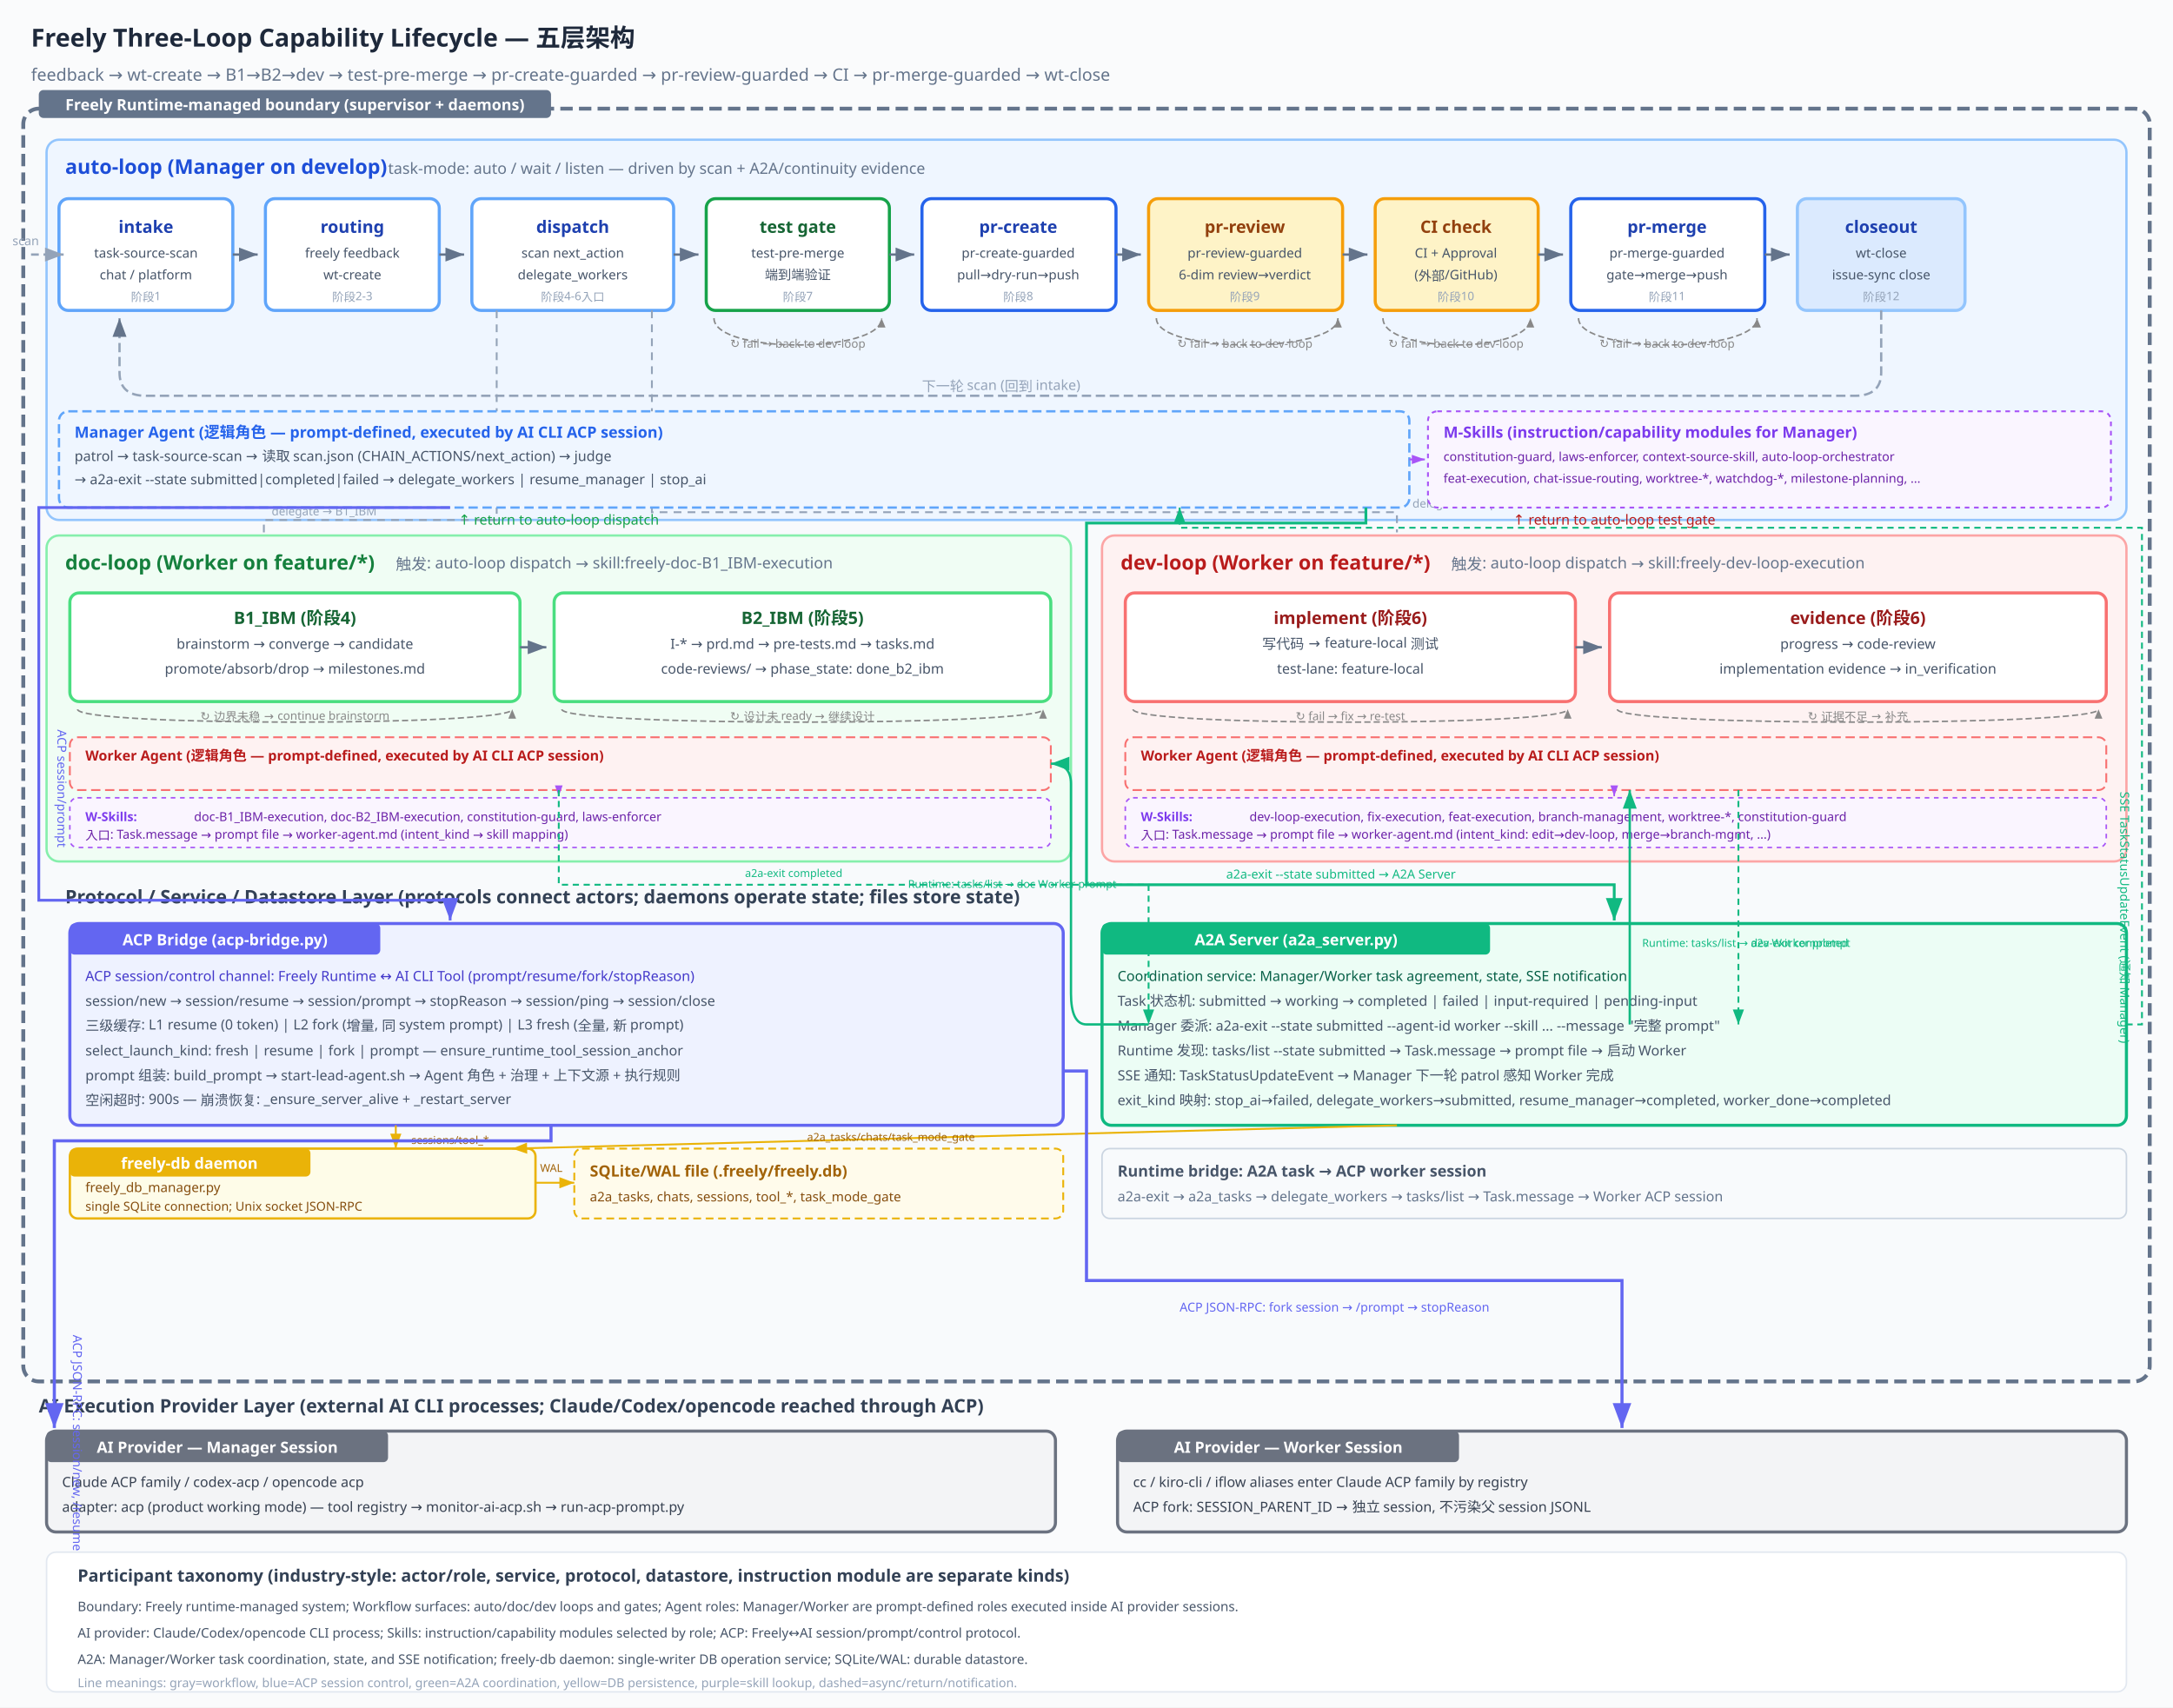
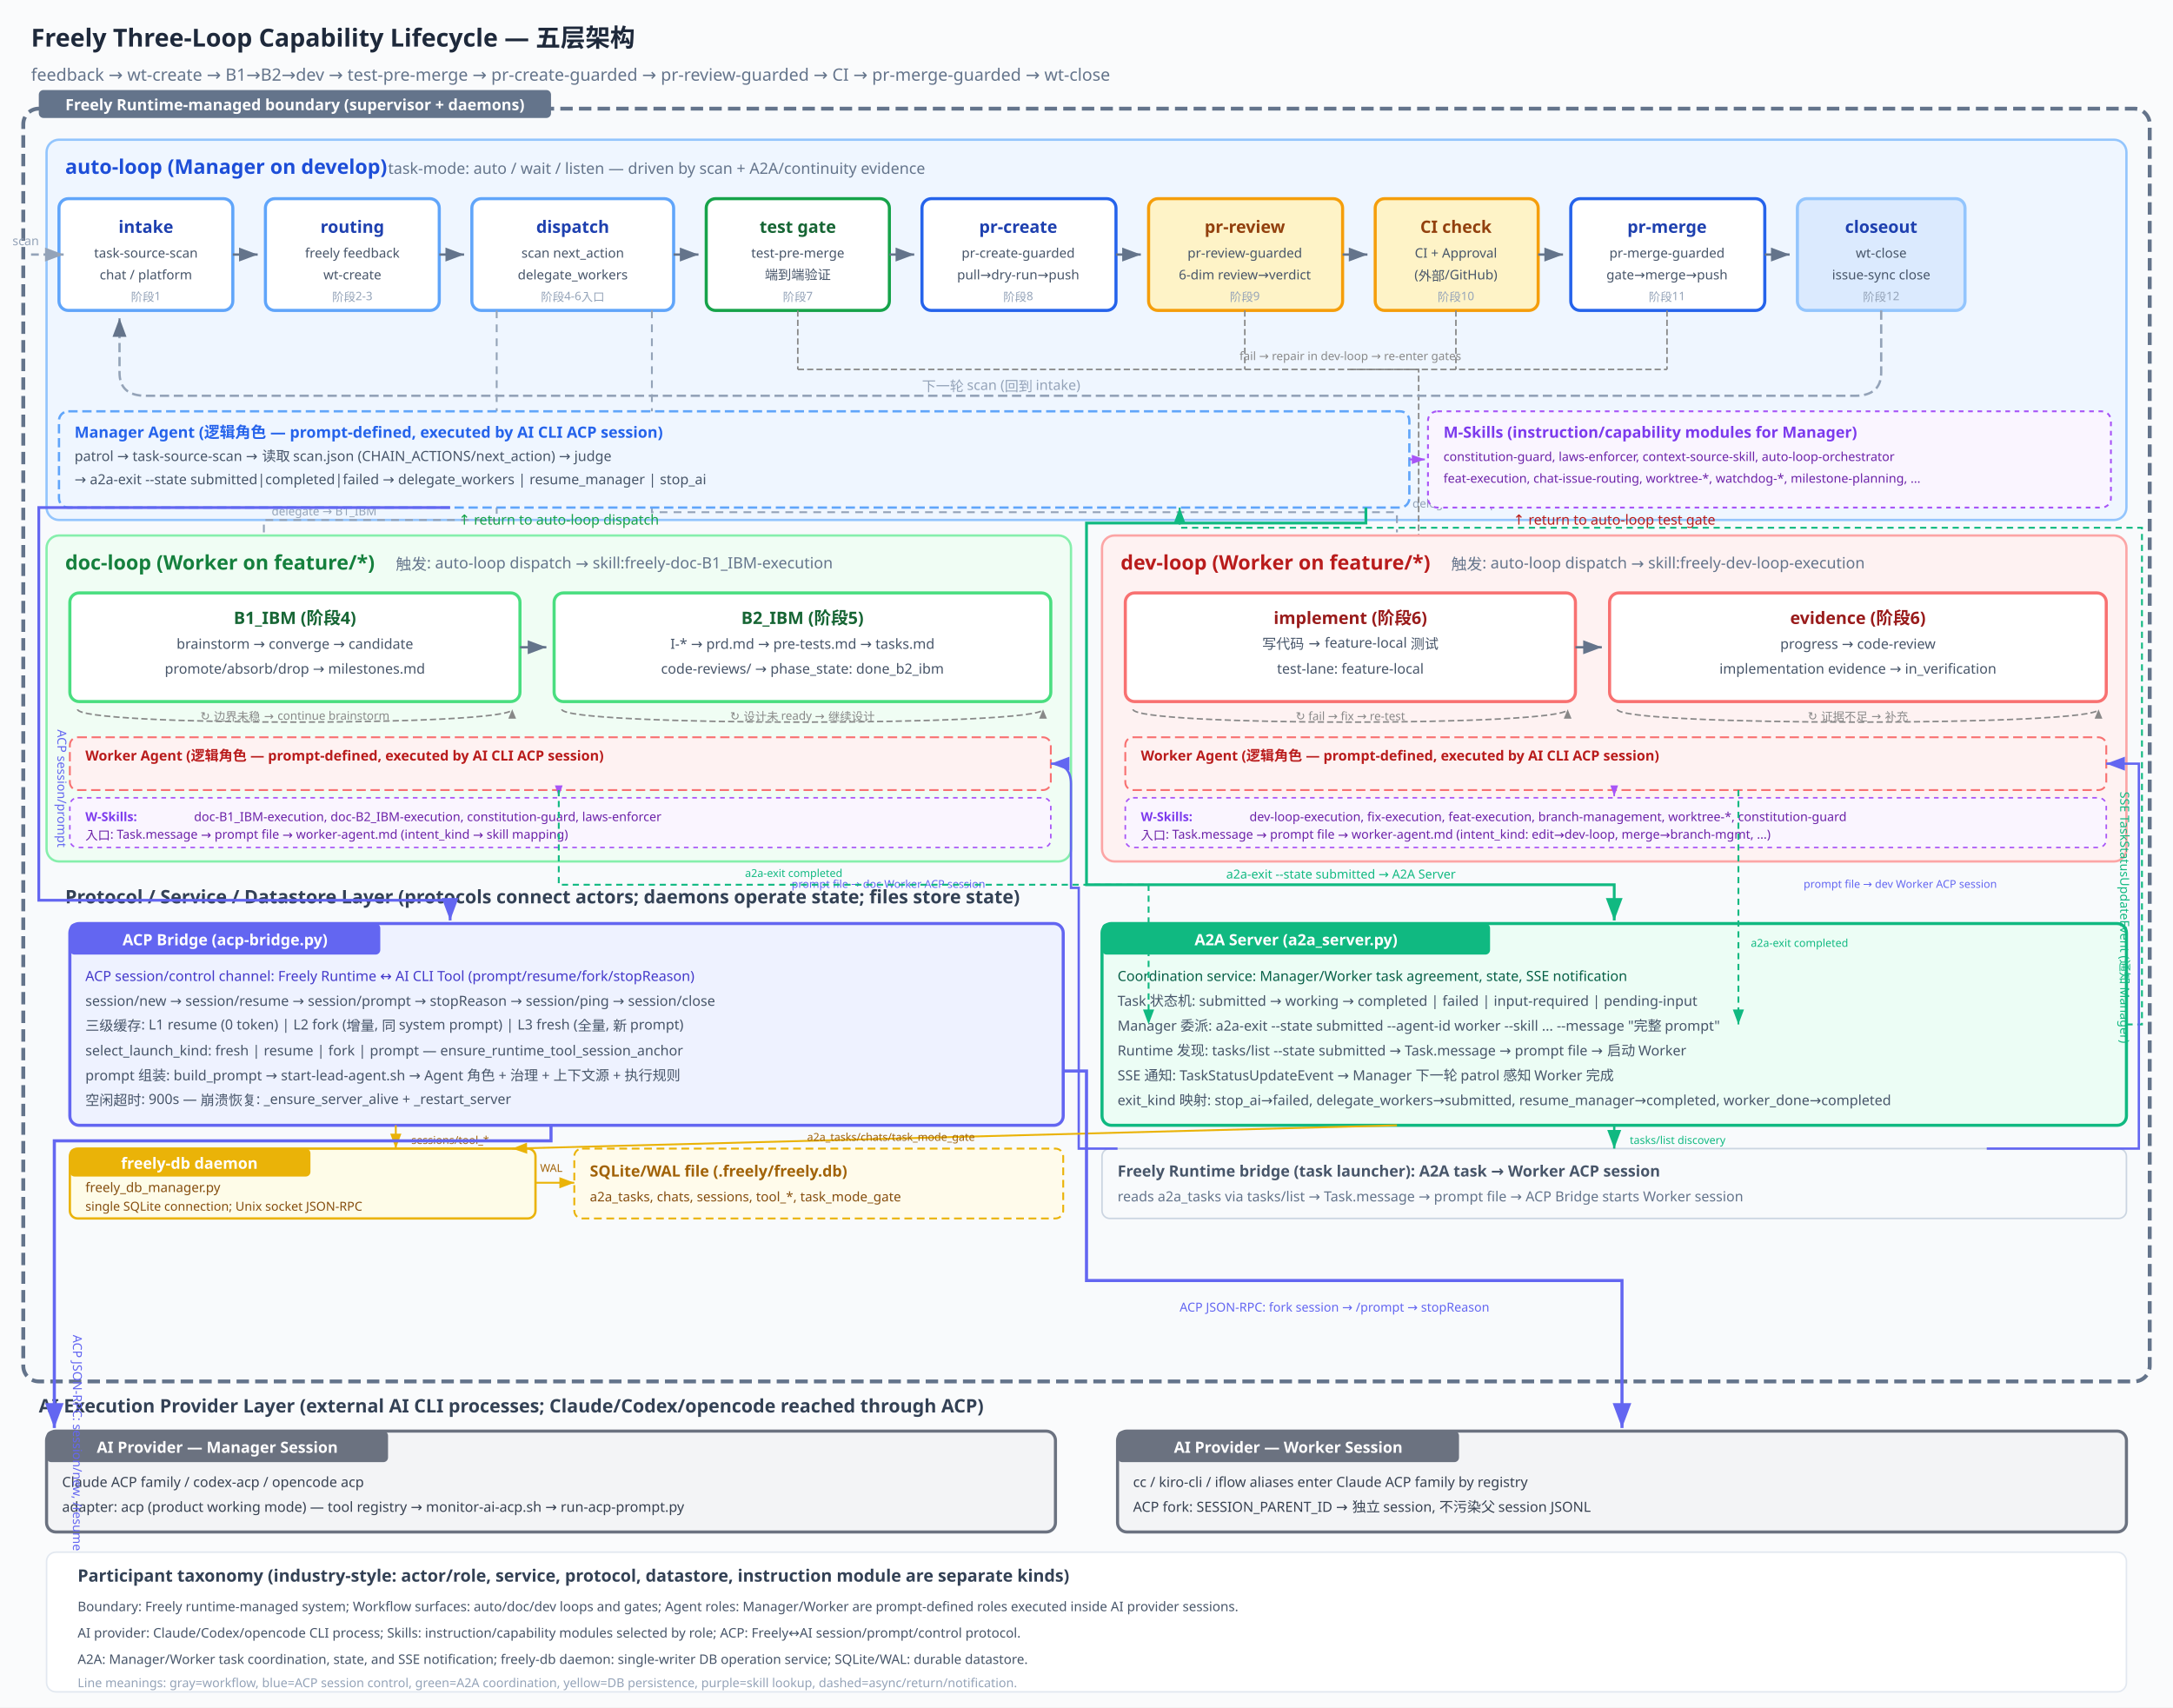
<svg xmlns="http://www.w3.org/2000/svg" viewBox="0 0 1400 1100" width="1400" height="1100">
  <defs>
    <marker id="arrow" markerWidth="8" markerHeight="6" refX="8" refY="3" orient="auto">
      <path d="M0,0 L8,3 L0,6 Z" fill="#64748b" />
    </marker>
    <marker id="arrow-acp" markerWidth="8" markerHeight="6" refX="8" refY="3" orient="auto">
      <path d="M0,0 L8,3 L0,6 Z" fill="#6366f1" />
    </marker>
    <marker id="arrow-a2a" markerWidth="8" markerHeight="6" refX="8" refY="3" orient="auto">
      <path d="M0,0 L8,3 L0,6 Z" fill="#10b981" />
    </marker>
    <marker id="arrow-scan" markerWidth="8" markerHeight="6" refX="8" refY="3" orient="auto">
      <path d="M0,0 L8,3 L0,6 Z" fill="#94a3b8" />
    </marker>
    <marker id="arrow-db" markerWidth="8" markerHeight="6" refX="8" refY="3" orient="auto">
      <path d="M0,0 L8,3 L0,6 Z" fill="#eab308" />
    </marker>
    <marker id="arrow-skill" markerWidth="7" markerHeight="5" refX="7" refY="2.5" orient="auto">
      <path d="M0,0 L7,2.5 L0,5 Z" fill="#a855f7" />
    </marker>
    <marker id="loop-arrow" markerWidth="6" markerHeight="5" refX="6" refY="2.5" orient="auto">
      <path d="M0,0 L6,2.5 L0,5 Z" fill="#888" />
    </marker>
  </defs>
  <rect width="1400" height="1100" fill="#fafbfc" />
  <text x="20" y="30" font-size="16" font-weight="bold" fill="#1e293b" font-family="system-ui, sans-serif">Freely Three-Loop Capability Lifecycle — 五层架构</text>
  <text x="20" y="52" font-size="11" fill="#64748b" font-family="system-ui, sans-serif">feedback → wt-create → B1→B2→dev → test-pre-merge → pr-create-guarded → pr-review-guarded → CI → pr-merge-guarded → wt-close</text>
  <rect x="15" y="70" width="1370" height="820" rx="10" fill="#f8fafc" stroke="#64748b" stroke-width="2.5" stroke-dasharray="8,4" />
  <rect x="25" y="58" width="330" height="18" rx="3" fill="#64748b" />
  <text x="190" y="71" text-anchor="middle" font-size="10" font-weight="bold" fill="white" font-family="system-ui, sans-serif">Freely Runtime-managed boundary (supervisor + daemons)</text>
  <rect x="30" y="90" width="1340" height="245" rx="8" fill="#eff6ff" stroke="#93c5fd" stroke-width="1.5" />
  <text x="42" y="112" font-size="13" font-weight="bold" fill="#1d4ed8" font-family="system-ui, sans-serif">auto-loop (Manager on develop)</text>
  <text x="250" y="112" font-size="10" fill="#64748b" font-family="system-ui, sans-serif">task-mode: auto / wait / listen — driven by scan + A2A/continuity evidence</text>
  <rect x="38" y="128" width="112" height="72" rx="6" fill="white" stroke="#60a5fa" stroke-width="2" />
  <text x="94" y="150" text-anchor="middle" font-size="11" font-weight="bold" fill="#1e40af" font-family="system-ui, sans-serif">intake</text>
  <text x="94" y="166" text-anchor="middle" font-size="8.5" fill="#475569" font-family="system-ui, sans-serif">task-source-scan</text>
  <text x="94" y="180" text-anchor="middle" font-size="8.5" fill="#475569" font-family="system-ui, sans-serif">chat / platform</text>
  <text x="94" y="194" text-anchor="middle" font-size="7.5" fill="#94a3b8" font-family="system-ui, sans-serif">阶段1</text>
  <line x1="150" y1="164" x2="166" y2="164" stroke="#64748b" stroke-width="1.5" marker-end="url(#arrow)" />
  <rect x="171" y="128" width="112" height="72" rx="6" fill="white" stroke="#60a5fa" stroke-width="2" />
  <text x="227" y="150" text-anchor="middle" font-size="11" font-weight="bold" fill="#1e40af" font-family="system-ui, sans-serif">routing</text>
  <text x="227" y="166" text-anchor="middle" font-size="8.5" fill="#475569" font-family="system-ui, sans-serif">freely feedback</text>
  <text x="227" y="180" text-anchor="middle" font-size="8.5" fill="#475569" font-family="system-ui, sans-serif">wt-create</text>
  <text x="227" y="194" text-anchor="middle" font-size="7.5" fill="#94a3b8" font-family="system-ui, sans-serif">阶段2-3</text>
  <line x1="283" y1="164" x2="299" y2="164" stroke="#64748b" stroke-width="1.5" marker-end="url(#arrow)" />
  <rect x="304" y="128" width="130" height="72" rx="6" fill="white" stroke="#60a5fa" stroke-width="2" />
  <text x="369" y="150" text-anchor="middle" font-size="11" font-weight="bold" fill="#1e40af" font-family="system-ui, sans-serif">dispatch</text>
  <text x="369" y="166" text-anchor="middle" font-size="8.5" fill="#475569" font-family="system-ui, sans-serif">scan next_action</text>
  <text x="369" y="180" text-anchor="middle" font-size="8.5" fill="#475569" font-family="system-ui, sans-serif">delegate_workers</text>
  <text x="369" y="194" text-anchor="middle" font-size="7.5" fill="#94a3b8" font-family="system-ui, sans-serif">阶段4-6入口</text>
  <path d="M320,200 L320,335 L170,335 L170,343" fill="none" stroke="#94a3b8" stroke-width="1.2" stroke-dasharray="5,4" />
  <text x="175" y="332" font-size="7.5" fill="#94a3b8" font-family="system-ui, sans-serif">delegate → B1_IBM</text>
  <path d="M420,200 L420,330 L900,330 L900,343" fill="none" stroke="#94a3b8" stroke-width="1.2" stroke-dasharray="5,4" />
  <text x="910" y="327" font-size="7.5" fill="#94a3b8" font-family="system-ui, sans-serif">delegate → implement</text>
  <line x1="434" y1="164" x2="450" y2="164" stroke="#64748b" stroke-width="1.5" marker-end="url(#arrow)" />
  <rect x="455" y="128" width="118" height="72" rx="6" fill="white" stroke="#16a34a" stroke-width="2" />
  <text x="514" y="150" text-anchor="middle" font-size="11" font-weight="bold" fill="#166534" font-family="system-ui, sans-serif">test gate</text>
  <text x="514" y="166" text-anchor="middle" font-size="8.5" fill="#475569" font-family="system-ui, sans-serif">test-pre-merge</text>
  <text x="514" y="180" text-anchor="middle" font-size="8.5" fill="#475569" font-family="system-ui, sans-serif">端到端验证</text>
  <text x="514" y="194" text-anchor="middle" font-size="7.5" fill="#94a3b8" font-family="system-ui, sans-serif">阶段7</text>
-   <path d="M460,205 C460,228 568,228 568,205" fill="none" stroke="#888" stroke-width="1" stroke-dasharray="4,2" marker-end="url(#loop-arrow)" />
-   <text x="514" y="224" text-anchor="middle" font-size="7.5" fill="#888" font-family="system-ui, sans-serif">↻ fail → back to dev-loop</text>
  <line x1="573" y1="164" x2="589" y2="164" stroke="#64748b" stroke-width="1.5" marker-end="url(#arrow)" />
  <rect x="594" y="128" width="125" height="72" rx="6" fill="white" stroke="#2563eb" stroke-width="2" />
  <text x="656" y="150" text-anchor="middle" font-size="11" font-weight="bold" fill="#1e40af" font-family="system-ui, sans-serif">pr-create</text>
  <text x="656" y="166" text-anchor="middle" font-size="8.5" fill="#475569" font-family="system-ui, sans-serif">pr-create-guarded</text>
  <text x="656" y="180" text-anchor="middle" font-size="8.5" fill="#475569" font-family="system-ui, sans-serif">pull→dry-run→push</text>
  <text x="656" y="194" text-anchor="middle" font-size="7.5" fill="#94a3b8" font-family="system-ui, sans-serif">阶段8</text>
  <line x1="719" y1="164" x2="735" y2="164" stroke="#64748b" stroke-width="1.5" marker-end="url(#arrow)" />
  <rect x="740" y="128" width="125" height="72" rx="6" fill="#fef3c7" stroke="#f59e0b" stroke-width="2" />
  <text x="802" y="150" text-anchor="middle" font-size="11" font-weight="bold" fill="#92400e" font-family="system-ui, sans-serif">pr-review</text>
  <text x="802" y="166" text-anchor="middle" font-size="8.5" fill="#475569" font-family="system-ui, sans-serif">pr-review-guarded</text>
  <text x="802" y="180" text-anchor="middle" font-size="8.5" fill="#475569" font-family="system-ui, sans-serif">6-dim review→verdict</text>
  <text x="802" y="194" text-anchor="middle" font-size="7.5" fill="#94a3b8" font-family="system-ui, sans-serif">阶段9</text>
-   <path d="M745,205 C745,228 862,228 862,205" fill="none" stroke="#888" stroke-width="1" stroke-dasharray="4,2" marker-end="url(#loop-arrow)" />
-   <text x="802" y="224" text-anchor="middle" font-size="7.5" fill="#888" font-family="system-ui, sans-serif">↻ fail → back to dev-loop</text>
  <line x1="865" y1="164" x2="881" y2="164" stroke="#64748b" stroke-width="1.5" marker-end="url(#arrow)" />
  <rect x="886" y="128" width="105" height="72" rx="6" fill="#fef3c7" stroke="#f59e0b" stroke-width="2" />
  <text x="938" y="150" text-anchor="middle" font-size="11" font-weight="bold" fill="#92400e" font-family="system-ui, sans-serif">CI check</text>
  <text x="938" y="166" text-anchor="middle" font-size="8.5" fill="#475569" font-family="system-ui, sans-serif">CI + Approval</text>
  <text x="938" y="180" text-anchor="middle" font-size="8.5" fill="#475569" font-family="system-ui, sans-serif">(外部/GitHub)</text>
  <text x="938" y="194" text-anchor="middle" font-size="7.5" fill="#94a3b8" font-family="system-ui, sans-serif">阶段10</text>
-   <path d="M891,205 C891,228 986,228 986,205" fill="none" stroke="#888" stroke-width="1" stroke-dasharray="4,2" marker-end="url(#loop-arrow)" />
-   <text x="938" y="224" text-anchor="middle" font-size="7.5" fill="#888" font-family="system-ui, sans-serif">↻ fail → back to dev-loop</text>
  <line x1="991" y1="164" x2="1007" y2="164" stroke="#64748b" stroke-width="1.5" marker-end="url(#arrow)" />
  <rect x="1012" y="128" width="125" height="72" rx="6" fill="white" stroke="#2563eb" stroke-width="2" />
  <text x="1074" y="150" text-anchor="middle" font-size="11" font-weight="bold" fill="#1e40af" font-family="system-ui, sans-serif">pr-merge</text>
  <text x="1074" y="166" text-anchor="middle" font-size="8.5" fill="#475569" font-family="system-ui, sans-serif">pr-merge-guarded</text>
  <text x="1074" y="180" text-anchor="middle" font-size="8.5" fill="#475569" font-family="system-ui, sans-serif">gate→merge→push</text>
  <text x="1074" y="194" text-anchor="middle" font-size="7.5" fill="#94a3b8" font-family="system-ui, sans-serif">阶段11</text>
-   <path d="M1017,205 C1017,228 1132,228 1132,205" fill="none" stroke="#888" stroke-width="1" stroke-dasharray="4,2" marker-end="url(#loop-arrow)" />
-   <text x="1074" y="224" text-anchor="middle" font-size="7.5" fill="#888" font-family="system-ui, sans-serif">↻ fail → back to dev-loop</text>
+   <path d="M514,200 L514,238 M802,200 L802,238 M938,200 L938,238 M1074,200 L1074,238 M514,238 L1074,238" fill="none" stroke="#888" stroke-width="1" stroke-dasharray="4,2" />
+   <path d="M870,238 L914,238 L914,373 L870,373 L870,382" fill="none" stroke="#888" stroke-width="1" stroke-dasharray="4,2" marker-end="url(#loop-arrow)" />
+   <text x="870" y="232" text-anchor="middle" font-size="7.5" fill="#888" font-family="system-ui, sans-serif">fail → repair in dev-loop → re-enter gates</text>
  <line x1="1137" y1="164" x2="1153" y2="164" stroke="#64748b" stroke-width="1.5" marker-end="url(#arrow)" />
  <rect x="1158" y="128" width="108" height="72" rx="6" fill="#dbeafe" stroke="#93c5fd" stroke-width="2" />
  <text x="1212" y="150" text-anchor="middle" font-size="11" font-weight="bold" fill="#1e40af" font-family="system-ui, sans-serif">closeout</text>
  <text x="1212" y="166" text-anchor="middle" font-size="8.5" fill="#475569" font-family="system-ui, sans-serif">wt-close</text>
  <text x="1212" y="180" text-anchor="middle" font-size="8.5" fill="#475569" font-family="system-ui, sans-serif">issue-sync close</text>
  <text x="1212" y="194" text-anchor="middle" font-size="7.5" fill="#94a3b8" font-family="system-ui, sans-serif">阶段12</text>
  <path d="M1212,200 L1212,240 Q1212,255 1195,255 L94,255 Q77,255 77,240 L77,205" fill="none" stroke="#94a3b8" stroke-width="1.5" stroke-dasharray="6,3" marker-end="url(#arrow)" />
  <text x="645" y="252" text-anchor="middle" font-size="9" fill="#94a3b8" font-family="system-ui, sans-serif">下一轮 scan (回到 intake)</text>
  <rect x="38" y="265" width="870" height="62" rx="6" fill="#eff6ff" stroke="#60a5fa" stroke-width="1.5" stroke-dasharray="6,3" />
  <text x="48" y="282" font-size="10" font-weight="bold" fill="#2563eb" font-family="system-ui, sans-serif">Manager Agent (逻辑角色 — prompt-defined, executed by AI CLI ACP session)</text>
  <text x="48" y="297" font-size="9" fill="#475569" font-family="system-ui, sans-serif">patrol → task-source-scan → 读取 scan.json (CHAIN_ACTIONS/next_action) → judge</text>
  <text x="48" y="312" font-size="9" fill="#475569" font-family="system-ui, sans-serif">→ a2a-exit --state submitted|completed|failed → delegate_workers | resume_manager | stop_ai</text>
  <rect x="920" y="265" width="440" height="62" rx="6" fill="#faf5ff" stroke="#a855f7" stroke-width="1.2" stroke-dasharray="3,3" />
  <text x="930" y="282" font-size="10" font-weight="bold" fill="#7c3aed" font-family="system-ui, sans-serif">M-Skills (instruction/capability modules for Manager)</text>
  <text x="930" y="297" font-size="8" fill="#6b21a8" font-family="system-ui, sans-serif">constitution-guard, laws-enforcer, context-source-skill, auto-loop-orchestrator</text>
  <text x="930" y="311" font-size="8" fill="#6b21a8" font-family="system-ui, sans-serif">feat-execution, chat-issue-routing, worktree-*, watchdog-*, milestone-planning, ...</text>
  <line x1="908" y1="296" x2="918" y2="296" stroke="#a855f7" stroke-width="1.2" marker-end="url(#arrow-skill)" />
  <rect x="30" y="345" width="660" height="210" rx="8" fill="#f0fdf4" stroke="#86efac" stroke-width="1.5" />
  <text x="42" y="367" font-size="13" font-weight="bold" fill="#15803d" font-family="system-ui, sans-serif">doc-loop (Worker on feature/*)</text>
  <text x="255" y="367" font-size="10" fill="#64748b" font-family="system-ui, sans-serif">触发: auto-loop dispatch → skill:freely-doc-B1_IBM-execution</text>
  <rect x="45" y="382" width="290" height="70" rx="6" fill="white" stroke="#4ade80" stroke-width="2" />
  <text x="190" y="402" text-anchor="middle" font-size="11" font-weight="bold" fill="#166534" font-family="system-ui, sans-serif">B1_IBM (阶段4)</text>
  <text x="190" y="418" text-anchor="middle" font-size="9" fill="#475569" font-family="system-ui, sans-serif">brainstorm → converge → candidate</text>
  <text x="190" y="434" text-anchor="middle" font-size="9" fill="#475569" font-family="system-ui, sans-serif">promote/absorb/drop → milestones.md</text>
  <path d="M50,457 C50,468 330,468 330,457" fill="none" stroke="#888" stroke-width="1" stroke-dasharray="4,2" marker-end="url(#loop-arrow)" />
  <text x="190" y="464" text-anchor="middle" font-size="7.5" fill="#888" font-family="system-ui, sans-serif">↻ 边界未稳 → continue brainstorm</text>
  <line x1="335" y1="417" x2="352" y2="417" stroke="#64748b" stroke-width="1.5" marker-end="url(#arrow)" />
  <rect x="357" y="382" width="320" height="70" rx="6" fill="white" stroke="#4ade80" stroke-width="2" />
  <text x="517" y="402" text-anchor="middle" font-size="11" font-weight="bold" fill="#166534" font-family="system-ui, sans-serif">B2_IBM (阶段5)</text>
  <text x="517" y="418" text-anchor="middle" font-size="9" fill="#475569" font-family="system-ui, sans-serif">I-* → prd.md → pre-tests.md → tasks.md</text>
  <text x="517" y="434" text-anchor="middle" font-size="9" fill="#475569" font-family="system-ui, sans-serif">code-reviews/ → phase_state: done_b2_ibm</text>
  <path d="M362,457 C362,468 672,468 672,457" fill="none" stroke="#888" stroke-width="1" stroke-dasharray="4,2" marker-end="url(#loop-arrow)" />
  <text x="517" y="464" text-anchor="middle" font-size="7.5" fill="#888" font-family="system-ui, sans-serif">↻ 设计未 ready → 继续设计</text>
  <rect x="45" y="475" width="632" height="34" rx="5" fill="#fef2f2" stroke="#f87171" stroke-width="1.2" stroke-dasharray="6,3" />
  <text x="55" y="490" font-size="9" font-weight="bold" fill="#b91c1c" font-family="system-ui, sans-serif">Worker Agent (逻辑角色 — prompt-defined, executed by AI CLI ACP session)</text>
  <rect x="45" y="514" width="632" height="32" rx="5" fill="#faf5ff" stroke="#a855f7" stroke-width="1" stroke-dasharray="3,3" />
  <text x="55" y="529" font-size="8" font-weight="bold" fill="#7c3aed" font-family="system-ui, sans-serif">W-Skills:</text>
  <text x="125" y="529" font-size="8" fill="#6b21a8" font-family="system-ui, sans-serif">doc-B1_IBM-execution, doc-B2_IBM-execution, constitution-guard, laws-enforcer</text>
  <text x="55" y="541" font-size="8" fill="#6b21a8" font-family="system-ui, sans-serif">入口: Task.message → prompt file → worker-agent.md (intent_kind → skill mapping)</text>
  <line x1="360" y1="509" x2="360" y2="513" stroke="#a855f7" stroke-width="1" marker-end="url(#arrow-skill)" />
  <text x="360" y="338" text-anchor="middle" font-size="9" fill="#16a34a" font-family="system-ui, sans-serif">↑ return to auto-loop dispatch</text>
  <rect x="710" y="345" width="660" height="210" rx="8" fill="#fef2f2" stroke="#fca5a5" stroke-width="1.5" />
  <text x="722" y="367" font-size="13" font-weight="bold" fill="#b91c1c" font-family="system-ui, sans-serif">dev-loop (Worker on feature/*)</text>
  <text x="935" y="367" font-size="10" fill="#64748b" font-family="system-ui, sans-serif">触发: auto-loop dispatch → skill:freely-dev-loop-execution</text>
  <rect x="725" y="382" width="290" height="70" rx="6" fill="white" stroke="#f87171" stroke-width="2" />
  <text x="870" y="402" text-anchor="middle" font-size="11" font-weight="bold" fill="#991b1b" font-family="system-ui, sans-serif">implement (阶段6)</text>
  <text x="870" y="418" text-anchor="middle" font-size="9" fill="#475569" font-family="system-ui, sans-serif">写代码 → feature-local 测试</text>
  <text x="870" y="434" text-anchor="middle" font-size="9" fill="#475569" font-family="system-ui, sans-serif">test-lane: feature-local</text>
  <path d="M730,457 C730,468 1010,468 1010,457" fill="none" stroke="#888" stroke-width="1" stroke-dasharray="4,2" marker-end="url(#loop-arrow)" />
  <text x="870" y="464" text-anchor="middle" font-size="7.5" fill="#888" font-family="system-ui, sans-serif">↻ fail → fix → re-test</text>
  <line x1="1015" y1="417" x2="1032" y2="417" stroke="#64748b" stroke-width="1.5" marker-end="url(#arrow)" />
  <rect x="1037" y="382" width="320" height="70" rx="6" fill="white" stroke="#f87171" stroke-width="2" />
  <text x="1197" y="402" text-anchor="middle" font-size="11" font-weight="bold" fill="#991b1b" font-family="system-ui, sans-serif">evidence (阶段6)</text>
  <text x="1197" y="418" text-anchor="middle" font-size="9" fill="#475569" font-family="system-ui, sans-serif">progress → code-review</text>
  <text x="1197" y="434" text-anchor="middle" font-size="9" fill="#475569" font-family="system-ui, sans-serif">implementation evidence → in_verification</text>
  <path d="M1042,457 C1042,468 1352,468 1352,457" fill="none" stroke="#888" stroke-width="1" stroke-dasharray="4,2" marker-end="url(#loop-arrow)" />
  <text x="1197" y="464" text-anchor="middle" font-size="7.5" fill="#888" font-family="system-ui, sans-serif">↻ 证据不足 → 补充</text>
  <rect x="725" y="475" width="632" height="34" rx="5" fill="#fef2f2" stroke="#f87171" stroke-width="1.2" stroke-dasharray="6,3" />
  <text x="735" y="490" font-size="9" font-weight="bold" fill="#b91c1c" font-family="system-ui, sans-serif">Worker Agent (逻辑角色 — prompt-defined, executed by AI CLI ACP session)</text>
  <rect x="725" y="514" width="632" height="32" rx="5" fill="#faf5ff" stroke="#a855f7" stroke-width="1" stroke-dasharray="3,3" />
  <text x="735" y="529" font-size="8" font-weight="bold" fill="#7c3aed" font-family="system-ui, sans-serif">W-Skills:</text>
  <text x="805" y="529" font-size="8" fill="#6b21a8" font-family="system-ui, sans-serif">dev-loop-execution, fix-execution, feat-execution, branch-management, worktree-*, constitution-guard</text>
  <text x="735" y="541" font-size="8" fill="#6b21a8" font-family="system-ui, sans-serif">入口: Task.message → prompt file → worker-agent.md (intent_kind: edit→dev-loop, merge→branch-mgmt, ...)</text>
  <line x1="1040" y1="509" x2="1040" y2="513" stroke="#a855f7" stroke-width="1" marker-end="url(#arrow-skill)" />
  <text x="1040" y="338" text-anchor="middle" font-size="9" fill="#b91c1c" font-family="system-ui, sans-serif">↑ return to auto-loop test gate</text>
  <text x="42" y="582" font-size="12" font-weight="bold" fill="#334155" font-family="system-ui, sans-serif">Protocol / Service / Datastore Layer (protocols connect actors; daemons operate state; files store state)</text>
  <rect x="45" y="595" width="640" height="130" rx="6" fill="#eef2ff" stroke="#6366f1" stroke-width="2" />
  <rect x="45" y="595" width="200" height="20" rx="3" fill="#6366f1" />
  <text x="145" y="609" text-anchor="middle" font-size="10" font-weight="bold" fill="white" font-family="system-ui, sans-serif">ACP Bridge (acp-bridge.py)</text>
  <text x="55" y="632" font-size="9" fill="#4338ca" font-family="system-ui, sans-serif">ACP session/control channel: Freely Runtime ↔ AI CLI Tool (prompt/resume/fork/stopReason)</text>
  <text x="55" y="648" font-size="9" fill="#475569" font-family="system-ui, sans-serif">session/new → session/resume → session/prompt → stopReason → session/ping → session/close</text>
  <text x="55" y="664" font-size="9" fill="#475569" font-family="system-ui, sans-serif">三级缓存: L1 resume (0 token) | L2 fork (增量, 同 system prompt) | L3 fresh (全量, 新 prompt)</text>
  <text x="55" y="680" font-size="9" fill="#475569" font-family="system-ui, sans-serif">select_launch_kind: fresh | resume | fork | prompt — ensure_runtime_tool_session_anchor</text>
  <text x="55" y="696" font-size="9" fill="#475569" font-family="system-ui, sans-serif">prompt 组装: build_prompt → start-lead-agent.sh → Agent 角色 + 治理 + 上下文源 + 执行规则</text>
  <text x="55" y="712" font-size="9" fill="#475569" font-family="system-ui, sans-serif">空闲超时: 900s — 崩溃恢复: _ensure_server_alive + _restart_server</text>
  <rect x="710" y="595" width="660" height="130" rx="6" fill="#ecfdf5" stroke="#10b981" stroke-width="2" />
  <rect x="710" y="595" width="250" height="20" rx="3" fill="#10b981" />
  <text x="835" y="609" text-anchor="middle" font-size="10" font-weight="bold" fill="white" font-family="system-ui, sans-serif">A2A Server (a2a_server.py)</text>
  <text x="720" y="632" font-size="9" fill="#065f46" font-family="system-ui, sans-serif">Coordination service: Manager/Worker task agreement, state, SSE notification</text>
  <text x="720" y="648" font-size="9" fill="#475569" font-family="system-ui, sans-serif">Task 状态机: submitted → working → completed | failed | input-required | pending-input</text>
  <text x="720" y="664" font-size="9" fill="#475569" font-family="system-ui, sans-serif">Manager 委派: a2a-exit --state submitted --agent-id worker --skill ... --message "完整 prompt"</text>
  <text x="720" y="680" font-size="9" fill="#475569" font-family="system-ui, sans-serif">Runtime 发现: tasks/list --state submitted → Task.message → prompt file → 启动 Worker</text>
  <text x="720" y="696" font-size="9" fill="#475569" font-family="system-ui, sans-serif">SSE 通知: TaskStatusUpdateEvent → Manager 下一轮 patrol 感知 Worker 完成</text>
  <text x="720" y="712" font-size="9" fill="#475569" font-family="system-ui, sans-serif">exit_kind 映射: stop_ai→failed, delegate_workers→submitted, resume_manager→completed, worker_done→completed</text>
  <rect x="45" y="740" width="300" height="45" rx="5" fill="#fefce8" stroke="#eab308" stroke-width="1.5" />
  <rect x="45" y="740" width="155" height="18" rx="3" fill="#eab308" />
  <text x="122" y="753" text-anchor="middle" font-size="10" font-weight="bold" fill="white" font-family="system-ui, sans-serif">freely-db daemon</text>
  <text x="55" y="768" font-size="8.5" fill="#854d0e" font-family="system-ui, sans-serif">freely_db_manager.py</text>
  <text x="55" y="780" font-size="8" fill="#854d0e" font-family="system-ui, sans-serif">single SQLite connection; Unix socket JSON-RPC</text>
  <rect x="370" y="740" width="315" height="45" rx="5" fill="#fffbeb" stroke="#eab308" stroke-width="1.2" stroke-dasharray="5,3" />
  <text x="380" y="758" font-size="10" font-weight="bold" fill="#a16207" font-family="system-ui, sans-serif">SQLite/WAL file (.freely/freely.db)</text>
  <text x="380" y="774" font-size="8.5" fill="#854d0e" font-family="system-ui, sans-serif">a2a_tasks, chats, sessions, tool_*, task_mode_gate</text>
  <line x1="345" y1="762" x2="370" y2="762" stroke="#eab308" stroke-width="1.2" marker-end="url(#arrow-db)" />
  <text x="348" y="755" font-size="7" fill="#a16207" font-family="system-ui, sans-serif">WAL</text>
  <rect x="710" y="740" width="660" height="45" rx="5" fill="#f8fafc" stroke="#cbd5e1" stroke-width="1" />
-   <text x="720" y="758" font-size="10" font-weight="bold" fill="#475569" font-family="system-ui, sans-serif">Runtime bridge: A2A task → ACP worker session</text>
-   <text x="720" y="774" font-size="9" fill="#64748b" font-family="system-ui, sans-serif">a2a-exit → a2a_tasks → delegate_workers → tasks/list → Task.message → Worker ACP session</text>
+   <text x="720" y="758" font-size="10" font-weight="bold" fill="#475569" font-family="system-ui, sans-serif">Freely Runtime bridge (task launcher): A2A task → Worker ACP session</text>
+   <text x="720" y="774" font-size="9" fill="#64748b" font-family="system-ui, sans-serif">reads a2a_tasks via tasks/list → Task.message → prompt file → ACP Bridge starts Worker session</text>
  <path d="M290,327 L25,327 L25,580 L290,580 L290,593" fill="none" stroke="#6366f1" stroke-width="1.8" marker-end="url(#arrow-acp)" />
  <text x="37" y="470" font-size="8" fill="#6366f1" font-family="system-ui, sans-serif" transform="rotate(90,37,470)">ACP session/prompt</text>
  <path d="M880,327 L880,337 L700,337 L700,570 L1040,570 L1040,593" fill="none" stroke="#10b981" stroke-width="1.8" marker-end="url(#arrow-a2a)" />
  <text x="790" y="566" font-size="8" fill="#10b981" font-family="system-ui, sans-serif">a2a-exit --state submitted → A2A Server</text>
  <path d="M1370,660 L1380,660 L1380,340 L760,340 L760,327" fill="none" stroke="#10b981" stroke-width="1.2" stroke-dasharray="4,3" marker-end="url(#arrow-a2a)" />
  <text x="1366" y="510" font-size="8" fill="#10b981" font-family="system-ui, sans-serif" transform="rotate(90,1366,510)">SSE TaskStatusUpdateEvent (通知 Manager)</text>
-   <path d="M740,660 L700,660 Q690,660 690,640 L690,505 Q690,492 677,492" fill="none" stroke="#10b981" stroke-width="1.5" marker-end="url(#arrow-a2a)" />
-   <text x="585" y="572" font-size="7" fill="#10b981" font-family="system-ui, sans-serif">Runtime: tasks/list → doc Worker prompt</text>
-   <line x1="1050" y1="660" x2="1050" y2="509" stroke="#10b981" stroke-width="1.5" marker-end="url(#arrow-a2a)" />
-   <text x="1058" y="610" font-size="7" fill="#10b981" font-family="system-ui, sans-serif">Runtime: tasks/list → dev Worker prompt</text>
+   <line x1="1040" y1="725" x2="1040" y2="740" stroke="#10b981" stroke-width="1.5" marker-end="url(#arrow-a2a)" />
+   <text x="1050" y="737" font-size="7" fill="#10b981" font-family="system-ui, sans-serif">tasks/list discovery</text>
+   <path d="M720,740 L695,740 L695,572 L690,572 L690,505 Q690,492 677,492" fill="none" stroke="#6366f1" stroke-width="1.5" marker-end="url(#arrow-acp)" />
+   <text x="510" y="572" font-size="7" fill="#6366f1" font-family="system-ui, sans-serif">prompt file → doc Worker ACP session</text>
+   <path d="M1280,740 L1378,740 L1378,492 L1357,492" fill="none" stroke="#6366f1" stroke-width="1.5" marker-end="url(#arrow-acp)" />
+   <text x="1162" y="572" font-size="7" fill="#6366f1" font-family="system-ui, sans-serif">prompt file → dev Worker ACP session</text>
  <path d="M360,509 L360,570 L740,570 L740,660" fill="none" stroke="#10b981" stroke-width="1.2" stroke-dasharray="4,3" marker-end="url(#arrow-a2a)" />
  <text x="480" y="565" font-size="7" fill="#10b981" font-family="system-ui, sans-serif">a2a-exit completed</text>
  <line x1="1120" y1="509" x2="1120" y2="660" stroke="#10b981" stroke-width="1.2" stroke-dasharray="4,3" marker-end="url(#arrow-a2a)" />
  <text x="1128" y="610" font-size="7" fill="#10b981" font-family="system-ui, sans-serif">a2a-exit completed</text>
  <line x1="255" y1="725" x2="255" y2="740" stroke="#eab308" stroke-width="1.2" marker-end="url(#arrow-db)" />
  <text x="265" y="737" font-size="7" fill="#a16207" font-family="system-ui, sans-serif">sessions/tool_*</text>
  <line x1="900" y1="725" x2="330" y2="740" stroke="#eab308" stroke-width="1.2" marker-end="url(#arrow-db)" />
  <text x="520" y="735" font-size="7" fill="#a16207" font-family="system-ui, sans-serif">a2a_tasks/chats/task_mode_gate</text>
  <path d="M20,164 L41,164" fill="none" stroke="#94a3b8" stroke-width="1.5" stroke-dasharray="5,3" marker-end="url(#arrow-scan)" />
  <text x="8" y="158" font-size="8" fill="#94a3b8" font-family="system-ui, sans-serif">scan</text>
  <text x="25" y="910" font-size="12" font-weight="bold" fill="#334155" font-family="system-ui, sans-serif">AI Execution Provider Layer (external AI CLI processes; Claude/Codex/opencode reached through ACP)</text>
  <rect x="30" y="922" width="650" height="65" rx="6" fill="#f3f4f6" stroke="#6b7280" stroke-width="2" />
  <rect x="30" y="922" width="220" height="20" rx="3" fill="#6b7280" />
  <text x="140" y="936" text-anchor="middle" font-size="10" font-weight="bold" fill="white" font-family="system-ui, sans-serif">AI Provider — Manager Session</text>
  <text x="40" y="958" font-size="9" fill="#374151" font-family="system-ui, sans-serif">Claude ACP family / codex-acp / opencode acp</text>
  <text x="40" y="974" font-size="9" fill="#374151" font-family="system-ui, sans-serif">adapter: acp (product working mode) — tool registry → monitor-ai-acp.sh → run-acp-prompt.py</text>
  <rect x="720" y="922" width="650" height="65" rx="6" fill="#f3f4f6" stroke="#6b7280" stroke-width="2" />
  <rect x="720" y="922" width="220" height="20" rx="3" fill="#6b7280" />
  <text x="830" y="936" text-anchor="middle" font-size="10" font-weight="bold" fill="white" font-family="system-ui, sans-serif">AI Provider — Worker Session</text>
  <text x="730" y="958" font-size="9" fill="#374151" font-family="system-ui, sans-serif">cc / kiro-cli / iflow aliases enter Claude ACP family by registry</text>
  <text x="730" y="974" font-size="9" fill="#374151" font-family="system-ui, sans-serif">ACP fork: SESSION_PARENT_ID → 独立 session, 不污染父 session JSONL</text>
  <path d="M355,725 L355,735 L35,735 L35,920" fill="none" stroke="#6366f1" stroke-width="2" marker-end="url(#arrow-acp)" />
  <text x="47" y="860" font-size="8" fill="#6366f1" font-family="system-ui, sans-serif" transform="rotate(90,47,860)">ACP JSON-RPC: session/new, /resume, /prompt, stopReason</text>
  <path d="M685,690 L700,690 L700,825 L1045,825 L1045,920" fill="none" stroke="#6366f1" stroke-width="2" marker-end="url(#arrow-acp)" />
  <text x="760" y="845" font-size="8" fill="#6366f1" font-family="system-ui, sans-serif">ACP JSON-RPC: fork session → /prompt → stopReason</text>
  <rect x="30" y="1000" width="1340" height="90" rx="6" fill="white" stroke="#e2e8f0" stroke-width="1" />
  <text x="50" y="1019" font-size="11" font-weight="bold" fill="#334155" font-family="system-ui, sans-serif">Participant taxonomy (industry-style: actor/role, service, protocol, datastore, instruction module are separate kinds)</text>
  <text x="50" y="1038" font-size="8.5" fill="#475569" font-family="system-ui, sans-serif">Boundary: Freely runtime-managed system; Workflow surfaces: auto/doc/dev loops and gates; Agent roles: Manager/Worker are prompt-defined roles executed inside AI provider sessions.</text>
  <text x="50" y="1055" font-size="8.5" fill="#475569" font-family="system-ui, sans-serif">AI provider: Claude/Codex/opencode CLI process; Skills: instruction/capability modules selected by role; ACP: Freely↔AI session/prompt/control protocol.</text>
  <text x="50" y="1072" font-size="8.5" fill="#475569" font-family="system-ui, sans-serif">A2A: Manager/Worker task coordination, state, and SSE notification; freely-db daemon: single-writer DB operation service; SQLite/WAL: durable datastore.</text>
  <text x="50" y="1087" font-size="8" fill="#94a3b8" font-family="system-ui, sans-serif">Line meanings: gray=workflow, blue=ACP session control, green=A2A coordination, yellow=DB persistence, purple=skill lookup, dashed=async/return/notification.</text>
</svg>
